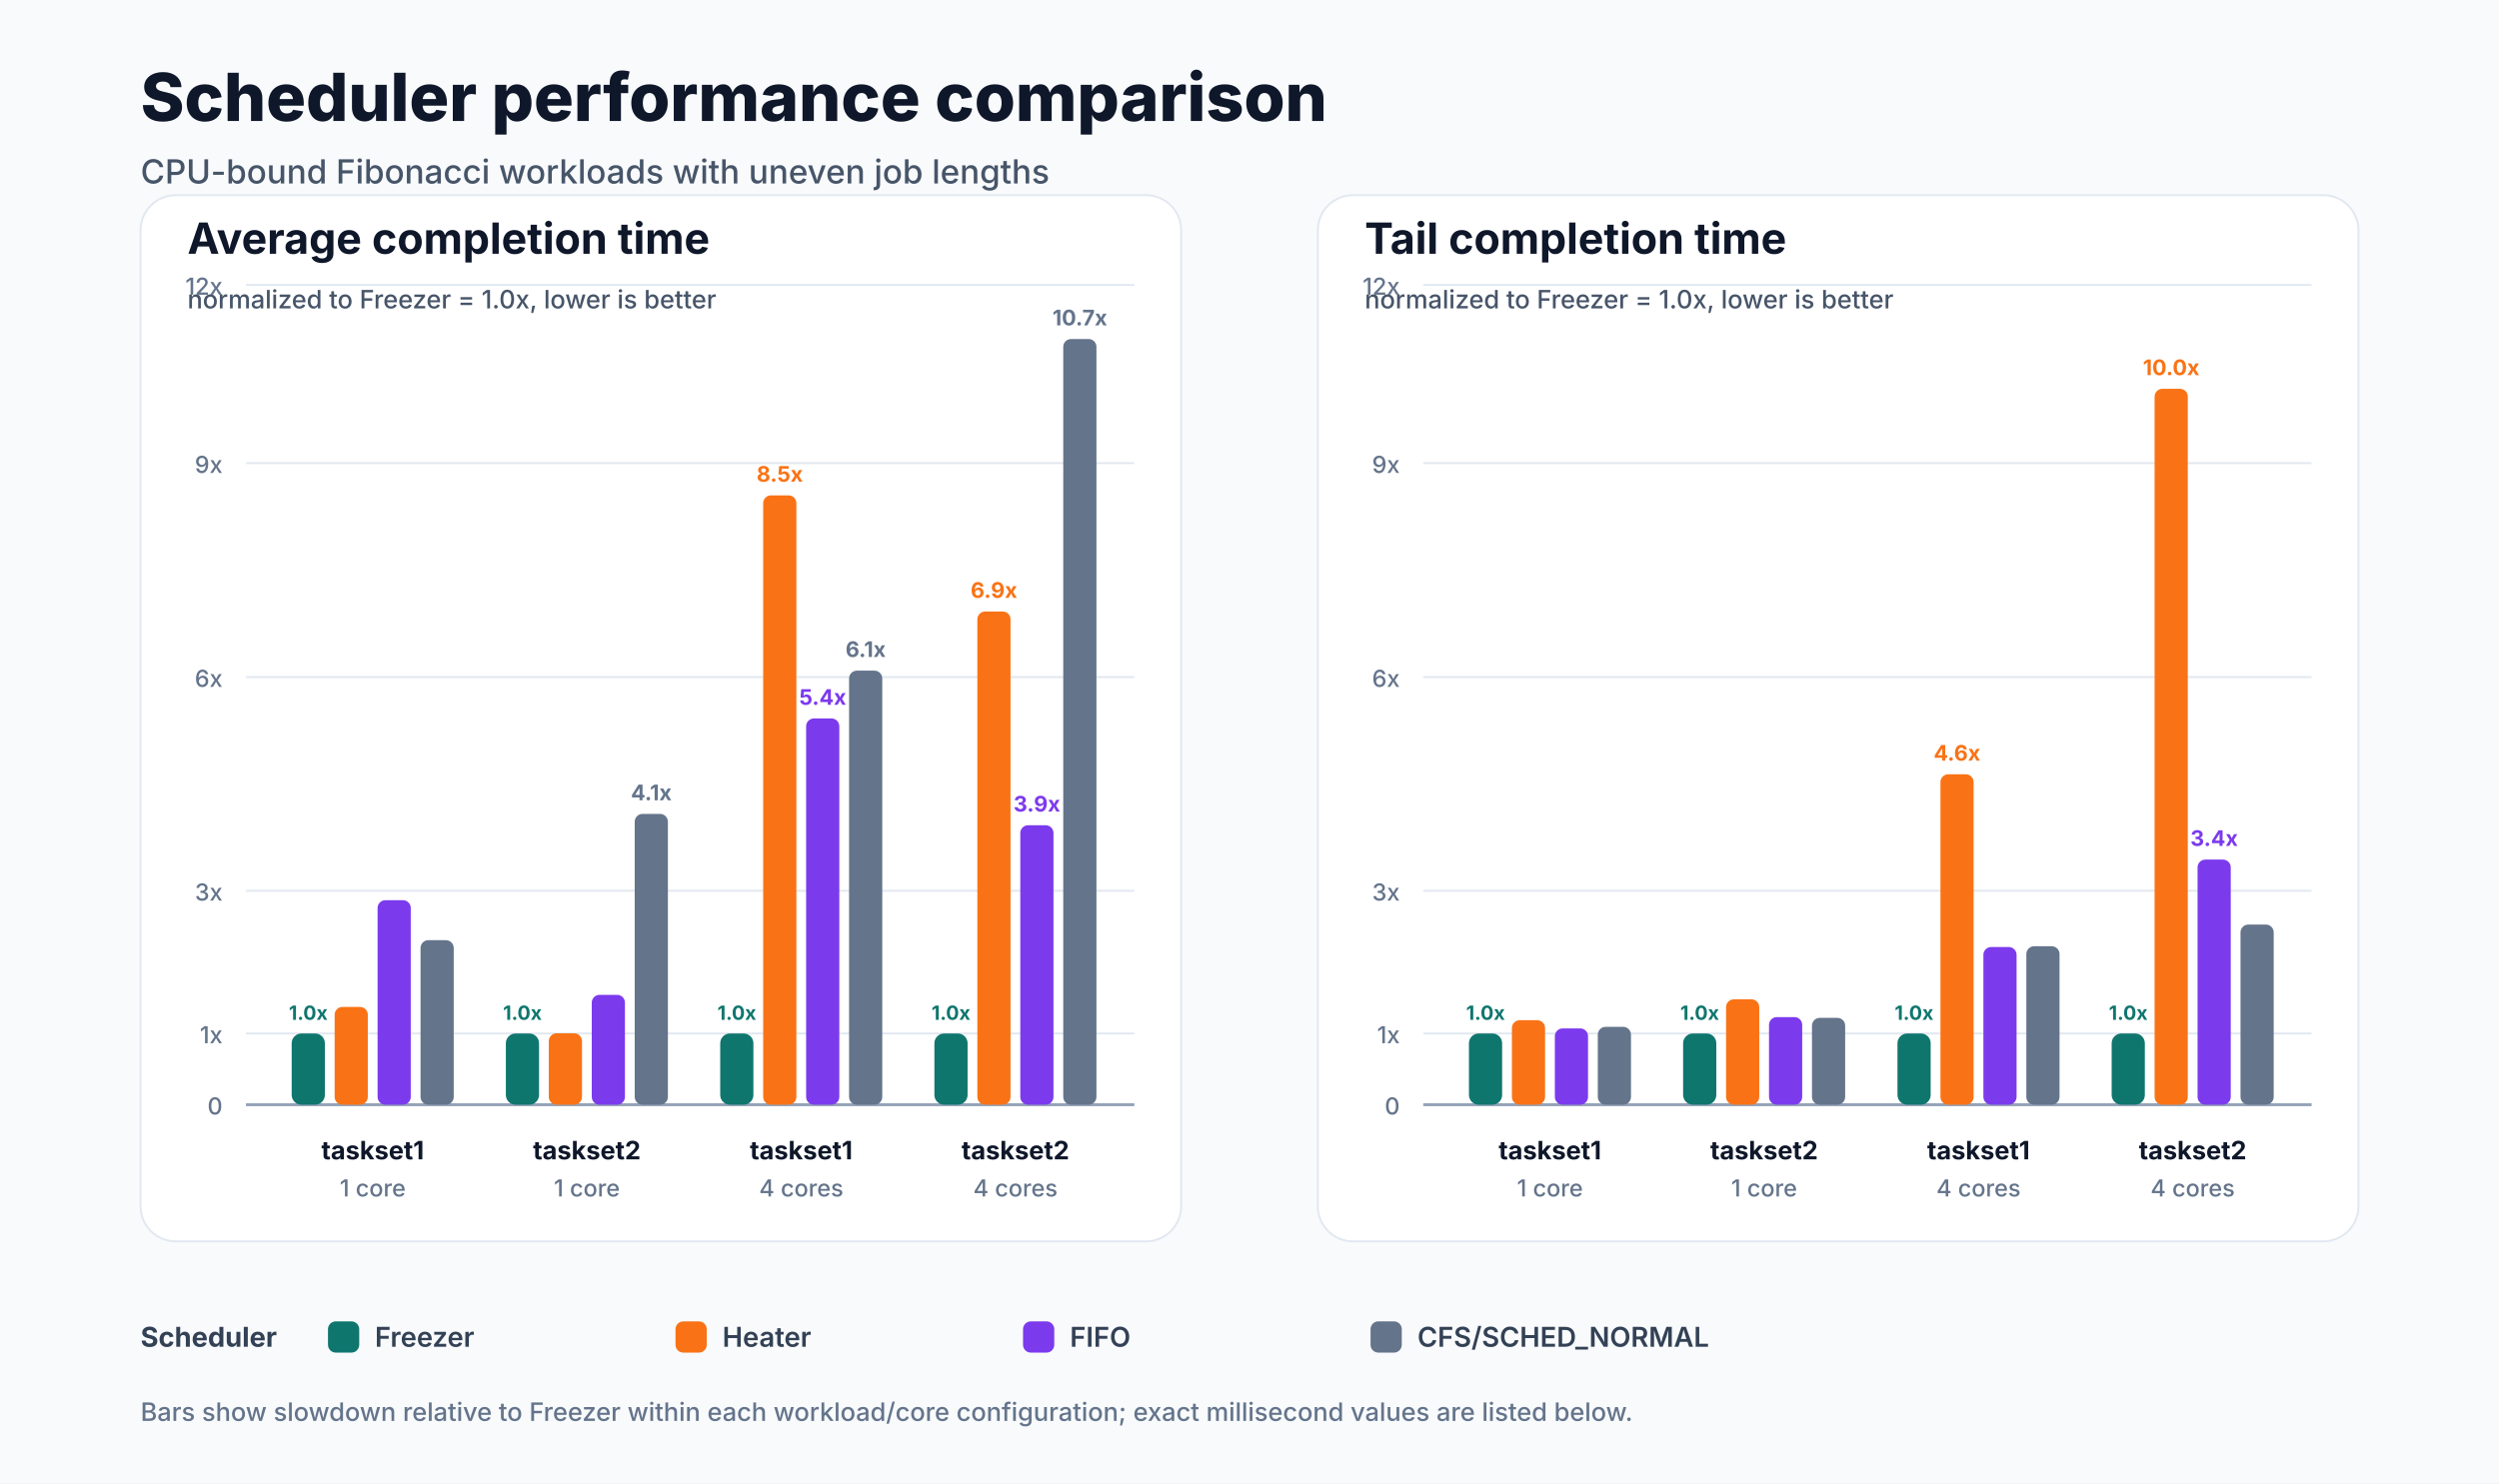
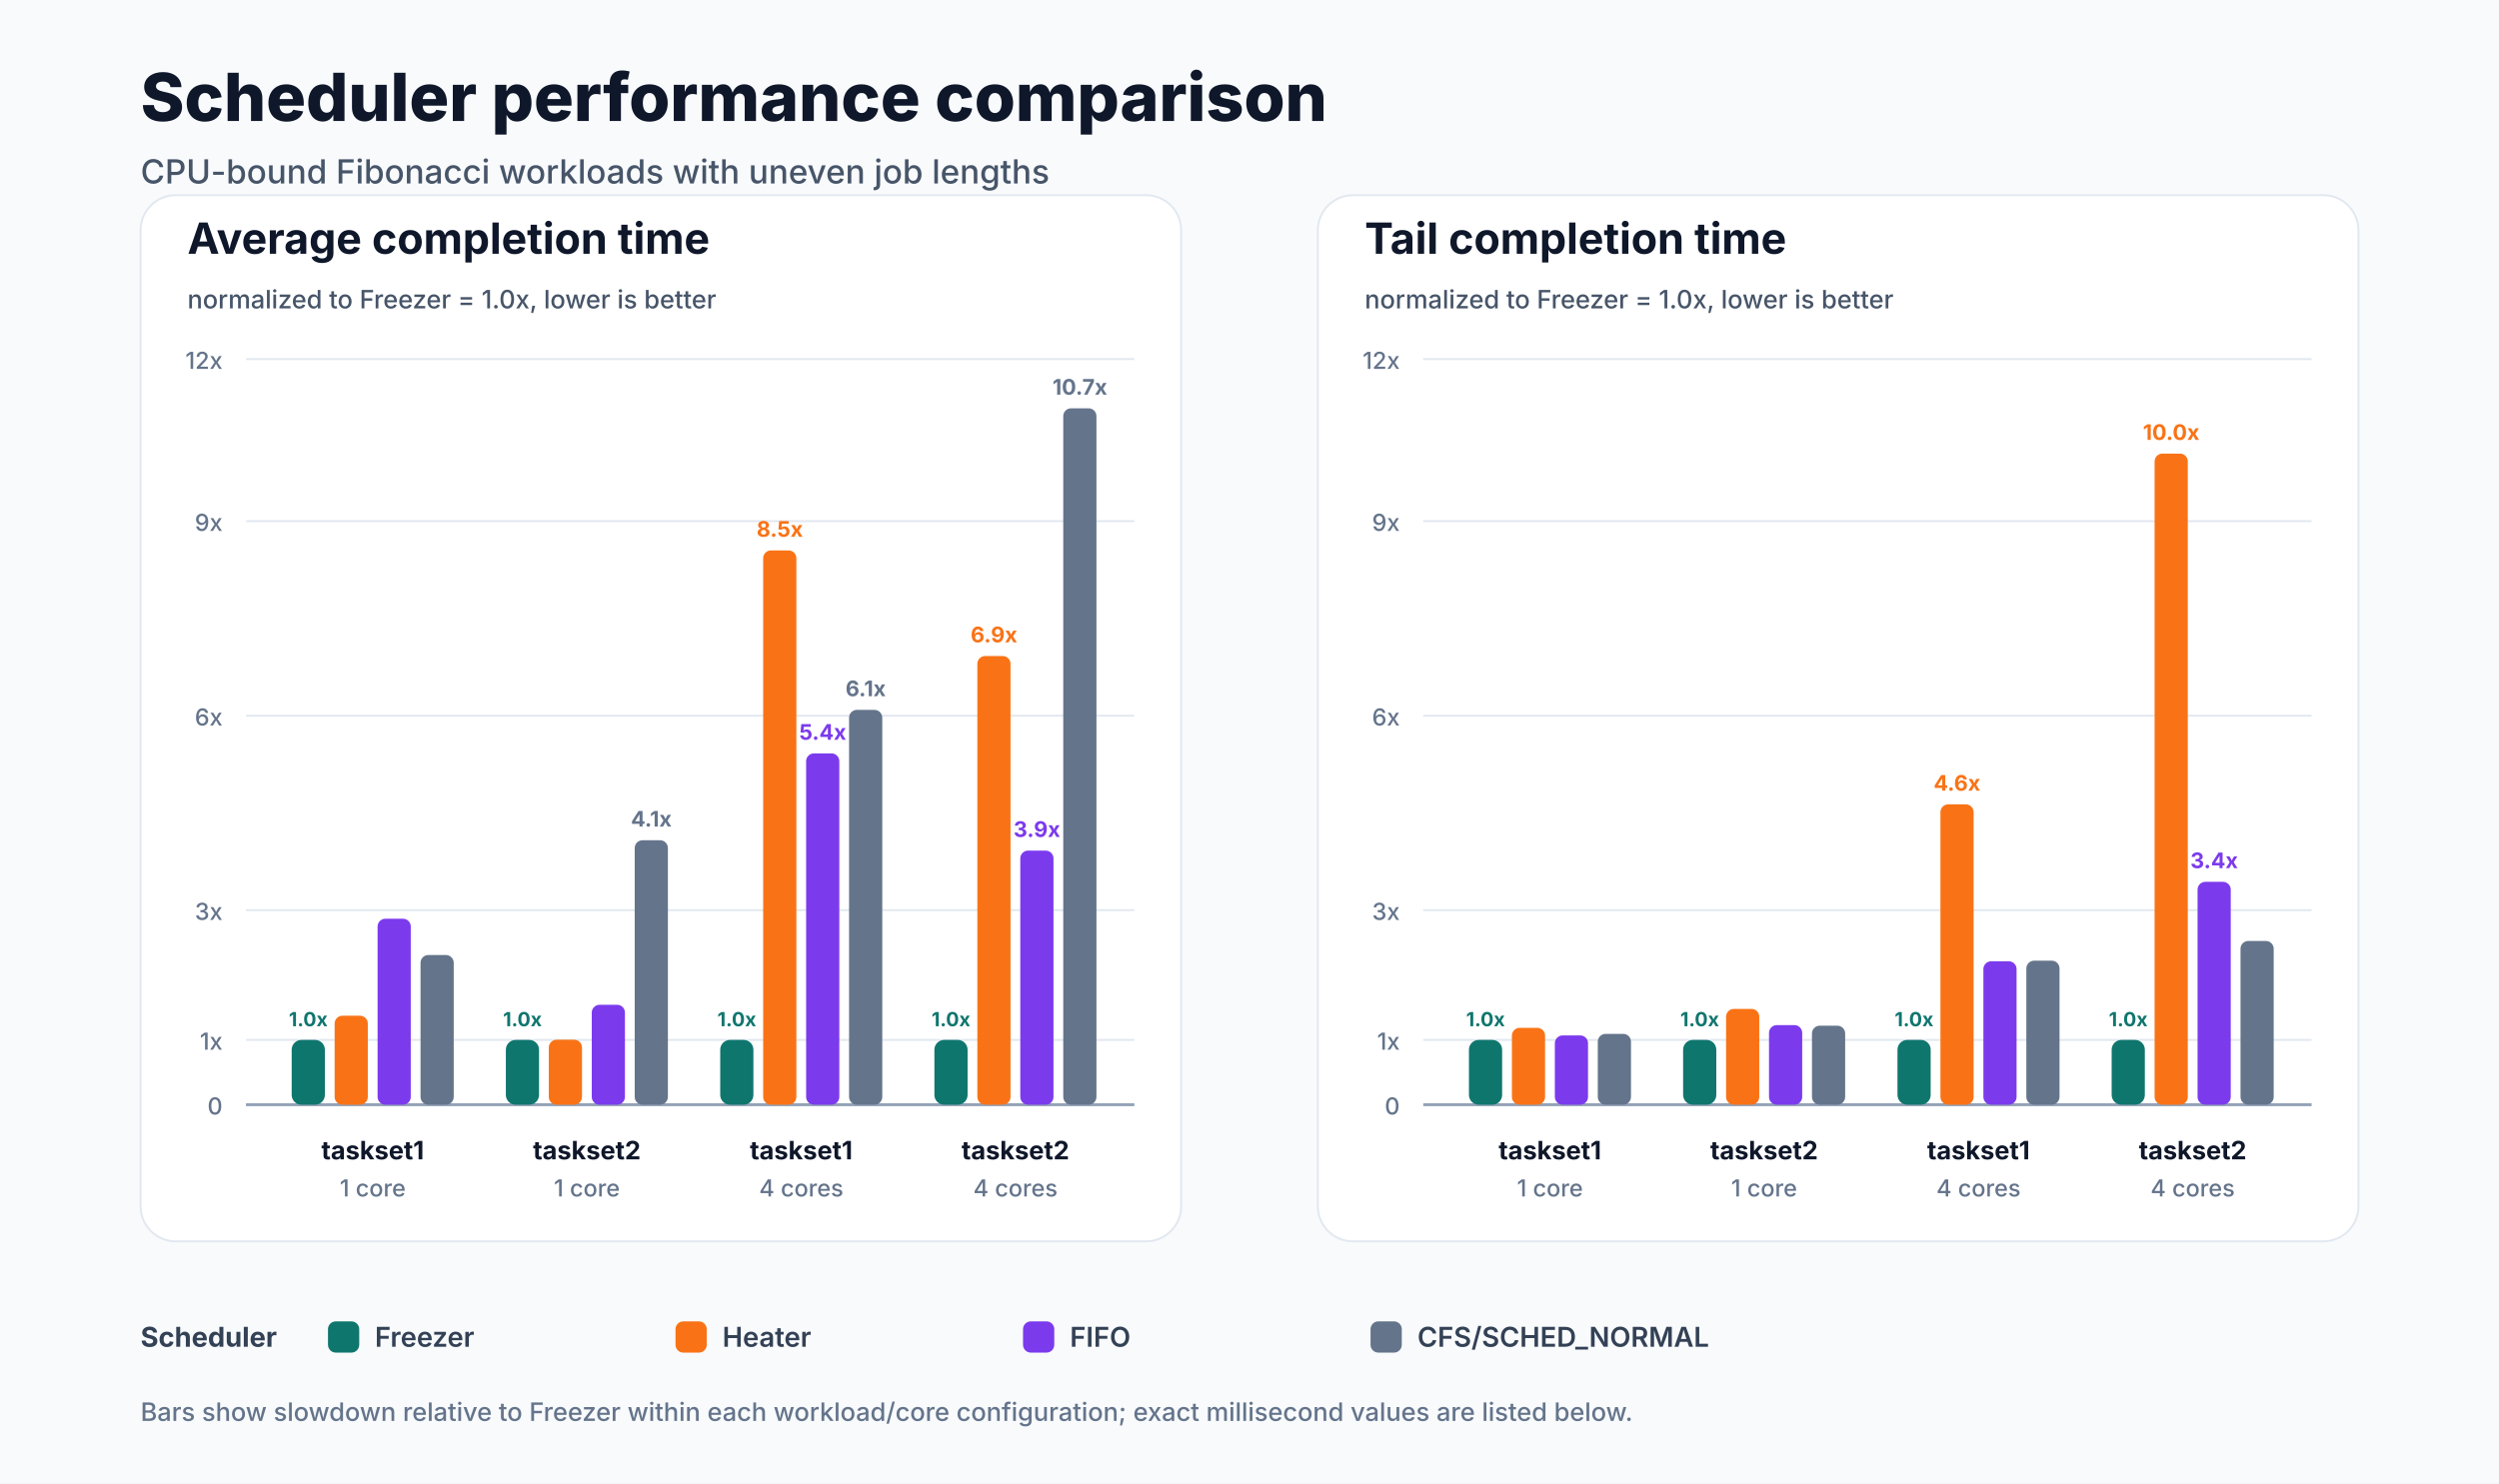
<svg xmlns="http://www.w3.org/2000/svg" width="1280" height="760" viewBox="0 0 1280 760" role="img" aria-labelledby="title desc">
  <rect width="1280" height="760" fill="#f8fafc" />
  <text x="72.0" y="62.0" font-family="Inter, ui-sans-serif, system-ui, -apple-system, BlinkMacSystemFont, Segoe UI, sans-serif" font-size="34" font-weight="800" fill="#0f172a" text-anchor="start">Scheduler performance comparison</text>
  <text x="72.0" y="94.0" font-family="Inter, ui-sans-serif, system-ui, -apple-system, BlinkMacSystemFont, Segoe UI, sans-serif" font-size="17" font-weight="500" fill="#475569" text-anchor="start">CPU-bound Fibonacci workloads with uneven job lengths</text>
  <rect x="72.0" y="100.0" width="533.0" height="536.0" rx="18" fill="#ffffff" stroke="#e2e8f0" />
  <text x="96.0" y="130.0" font-family="Inter, ui-sans-serif, system-ui, -apple-system, BlinkMacSystemFont, Segoe UI, sans-serif" font-size="22" font-weight="750" fill="#0f172a" text-anchor="start">Average completion time</text>
  <text x="96.0" y="158.0" font-family="Inter, ui-sans-serif, system-ui, -apple-system, BlinkMacSystemFont, Segoe UI, sans-serif" font-size="13" font-weight="500" fill="#475569" text-anchor="start">normalized to Freezer = 1.0x, lower is better</text>
  <line x1="126.0" y1="566.0" x2="581.0" y2="566.0" stroke="#e2e8f0" stroke-width="1" />
  <text x="114.0" y="571.0" font-family="Inter, ui-sans-serif, system-ui, -apple-system, BlinkMacSystemFont, Segoe UI, sans-serif" font-size="12" font-weight="500" fill="#64748b" text-anchor="end">0</text>
-   <line x1="126.0" y1="529.5" x2="581.0" y2="529.5" stroke="#e2e8f0" stroke-width="1" />
-   <text x="114.0" y="534.5" font-family="Inter, ui-sans-serif, system-ui, -apple-system, BlinkMacSystemFont, Segoe UI, sans-serif" font-size="12" font-weight="500" fill="#64748b" text-anchor="end">1x</text>
-   <line x1="126.0" y1="456.4" x2="581.0" y2="456.4" stroke="#e2e8f0" stroke-width="1" />
-   <text x="114.0" y="461.4" font-family="Inter, ui-sans-serif, system-ui, -apple-system, BlinkMacSystemFont, Segoe UI, sans-serif" font-size="12" font-weight="500" fill="#64748b" text-anchor="end">3x</text>
-   <line x1="126.0" y1="346.9" x2="581.0" y2="346.9" stroke="#e2e8f0" stroke-width="1" />
-   <text x="114.0" y="351.9" font-family="Inter, ui-sans-serif, system-ui, -apple-system, BlinkMacSystemFont, Segoe UI, sans-serif" font-size="12" font-weight="500" fill="#64748b" text-anchor="end">6x</text>
-   <line x1="126.0" y1="237.3" x2="581.0" y2="237.3" stroke="#e2e8f0" stroke-width="1" />
-   <text x="114.0" y="242.3" font-family="Inter, ui-sans-serif, system-ui, -apple-system, BlinkMacSystemFont, Segoe UI, sans-serif" font-size="12" font-weight="500" fill="#64748b" text-anchor="end">9x</text>
-   <line x1="126.0" y1="146.0" x2="581.0" y2="146.0" stroke="#e2e8f0" stroke-width="1" />
-   <text x="114.0" y="151.0" font-family="Inter, ui-sans-serif, system-ui, -apple-system, BlinkMacSystemFont, Segoe UI, sans-serif" font-size="12" font-weight="500" fill="#64748b" text-anchor="end">12x</text>
+   <line x1="126.0" y1="532.8" x2="581.0" y2="532.8" stroke="#e2e8f0" stroke-width="1" />
+   <text x="114.0" y="537.8" font-family="Inter, ui-sans-serif, system-ui, -apple-system, BlinkMacSystemFont, Segoe UI, sans-serif" font-size="12" font-weight="500" fill="#64748b" text-anchor="end">1x</text>
+   <line x1="126.0" y1="466.3" x2="581.0" y2="466.3" stroke="#e2e8f0" stroke-width="1" />
+   <text x="114.0" y="471.3" font-family="Inter, ui-sans-serif, system-ui, -apple-system, BlinkMacSystemFont, Segoe UI, sans-serif" font-size="12" font-weight="500" fill="#64748b" text-anchor="end">3x</text>
+   <line x1="126.0" y1="366.7" x2="581.0" y2="366.7" stroke="#e2e8f0" stroke-width="1" />
+   <text x="114.0" y="371.7" font-family="Inter, ui-sans-serif, system-ui, -apple-system, BlinkMacSystemFont, Segoe UI, sans-serif" font-size="12" font-weight="500" fill="#64748b" text-anchor="end">6x</text>
+   <line x1="126.0" y1="267.0" x2="581.0" y2="267.0" stroke="#e2e8f0" stroke-width="1" />
+   <text x="114.0" y="272.0" font-family="Inter, ui-sans-serif, system-ui, -apple-system, BlinkMacSystemFont, Segoe UI, sans-serif" font-size="12" font-weight="500" fill="#64748b" text-anchor="end">9x</text>
+   <line x1="126.0" y1="184.0" x2="581.0" y2="184.0" stroke="#e2e8f0" stroke-width="1" />
+   <text x="114.0" y="189.0" font-family="Inter, ui-sans-serif, system-ui, -apple-system, BlinkMacSystemFont, Segoe UI, sans-serif" font-size="12" font-weight="500" fill="#64748b" text-anchor="end">12x</text>
  <line x1="126.0" y1="566.0" x2="581.0" y2="566.0" stroke="#94a3b8" stroke-width="1.5" />
-   <rect x="149.4" y="529.5" width="17" height="36.5" rx="5" fill="#0f766e" />
-   <text x="157.9" y="522.5" font-family="Inter, ui-sans-serif, system-ui, -apple-system, BlinkMacSystemFont, Segoe UI, sans-serif" font-size="10" font-weight="700" fill="#0f766e" text-anchor="middle">1.0x</text>
-   <rect x="171.4" y="515.9" width="17" height="50.1" rx="4" fill="#f97316" />
-   <rect x="193.4" y="461.2" width="17" height="104.8" rx="4" fill="#7c3aed" />
-   <rect x="215.4" y="481.7" width="17" height="84.3" rx="4" fill="#64748b" />
+   <rect x="149.4" y="532.8" width="17" height="33.2" rx="5" fill="#0f766e" />
+   <text x="157.9" y="525.8" font-family="Inter, ui-sans-serif, system-ui, -apple-system, BlinkMacSystemFont, Segoe UI, sans-serif" font-size="10" font-weight="700" fill="#0f766e" text-anchor="middle">1.0x</text>
+   <rect x="171.4" y="520.4" width="17" height="45.6" rx="4" fill="#f97316" />
+   <rect x="193.4" y="470.7" width="17" height="95.3" rx="4" fill="#7c3aed" />
+   <rect x="215.4" y="489.3" width="17" height="76.7" rx="4" fill="#64748b" />
  <text x="190.9" y="594.0" font-family="Inter, ui-sans-serif, system-ui, -apple-system, BlinkMacSystemFont, Segoe UI, sans-serif" font-size="13" font-weight="650" fill="#0f172a" text-anchor="middle">taskset1</text>
  <text x="190.9" y="613.0" font-family="Inter, ui-sans-serif, system-ui, -apple-system, BlinkMacSystemFont, Segoe UI, sans-serif" font-size="12" font-weight="500" fill="#64748b" text-anchor="middle">1 core</text>
-   <rect x="259.1" y="529.5" width="17" height="36.5" rx="5" fill="#0f766e" />
-   <text x="267.6" y="522.5" font-family="Inter, ui-sans-serif, system-ui, -apple-system, BlinkMacSystemFont, Segoe UI, sans-serif" font-size="10" font-weight="700" fill="#0f766e" text-anchor="middle">1.0x</text>
-   <rect x="281.1" y="529.4" width="17" height="36.6" rx="4" fill="#f97316" />
-   <rect x="303.1" y="509.7" width="17" height="56.3" rx="4" fill="#7c3aed" />
-   <rect x="325.1" y="417.0" width="17" height="149.0" rx="4" fill="#64748b" />
-   <text x="333.6" y="410.0" font-family="Inter, ui-sans-serif, system-ui, -apple-system, BlinkMacSystemFont, Segoe UI, sans-serif" font-size="11" font-weight="700" fill="#64748b" text-anchor="middle">4.1x</text>
+   <rect x="259.1" y="532.8" width="17" height="33.2" rx="5" fill="#0f766e" />
+   <text x="267.6" y="525.8" font-family="Inter, ui-sans-serif, system-ui, -apple-system, BlinkMacSystemFont, Segoe UI, sans-serif" font-size="10" font-weight="700" fill="#0f766e" text-anchor="middle">1.0x</text>
+   <rect x="281.1" y="532.7" width="17" height="33.3" rx="4" fill="#f97316" />
+   <rect x="303.1" y="514.8" width="17" height="51.2" rx="4" fill="#7c3aed" />
+   <rect x="325.1" y="430.5" width="17" height="135.5" rx="4" fill="#64748b" />
+   <text x="333.6" y="423.5" font-family="Inter, ui-sans-serif, system-ui, -apple-system, BlinkMacSystemFont, Segoe UI, sans-serif" font-size="11" font-weight="700" fill="#64748b" text-anchor="middle">4.1x</text>
  <text x="300.6" y="594.0" font-family="Inter, ui-sans-serif, system-ui, -apple-system, BlinkMacSystemFont, Segoe UI, sans-serif" font-size="13" font-weight="650" fill="#0f172a" text-anchor="middle">taskset2</text>
  <text x="300.6" y="613.0" font-family="Inter, ui-sans-serif, system-ui, -apple-system, BlinkMacSystemFont, Segoe UI, sans-serif" font-size="12" font-weight="500" fill="#64748b" text-anchor="middle">1 core</text>
-   <rect x="368.9" y="529.5" width="17" height="36.5" rx="5" fill="#0f766e" />
-   <text x="377.4" y="522.5" font-family="Inter, ui-sans-serif, system-ui, -apple-system, BlinkMacSystemFont, Segoe UI, sans-serif" font-size="10" font-weight="700" fill="#0f766e" text-anchor="middle">1.0x</text>
-   <rect x="390.9" y="253.8" width="17" height="312.2" rx="4" fill="#f97316" />
-   <text x="399.4" y="246.8" font-family="Inter, ui-sans-serif, system-ui, -apple-system, BlinkMacSystemFont, Segoe UI, sans-serif" font-size="11" font-weight="700" fill="#f97316" text-anchor="middle">8.5x</text>
-   <rect x="412.9" y="368.1" width="17" height="197.9" rx="4" fill="#7c3aed" />
-   <text x="421.4" y="361.1" font-family="Inter, ui-sans-serif, system-ui, -apple-system, BlinkMacSystemFont, Segoe UI, sans-serif" font-size="11" font-weight="700" fill="#7c3aed" text-anchor="middle">5.4x</text>
-   <rect x="434.9" y="343.6" width="17" height="222.4" rx="4" fill="#64748b" />
-   <text x="443.4" y="336.6" font-family="Inter, ui-sans-serif, system-ui, -apple-system, BlinkMacSystemFont, Segoe UI, sans-serif" font-size="11" font-weight="700" fill="#64748b" text-anchor="middle">6.1x</text>
+   <rect x="368.9" y="532.8" width="17" height="33.2" rx="5" fill="#0f766e" />
+   <text x="377.4" y="525.8" font-family="Inter, ui-sans-serif, system-ui, -apple-system, BlinkMacSystemFont, Segoe UI, sans-serif" font-size="10" font-weight="700" fill="#0f766e" text-anchor="middle">1.0x</text>
+   <rect x="390.9" y="282.0" width="17" height="284.0" rx="4" fill="#f97316" />
+   <text x="399.4" y="275.0" font-family="Inter, ui-sans-serif, system-ui, -apple-system, BlinkMacSystemFont, Segoe UI, sans-serif" font-size="11" font-weight="700" fill="#f97316" text-anchor="middle">8.5x</text>
+   <rect x="412.9" y="386.0" width="17" height="180.0" rx="4" fill="#7c3aed" />
+   <text x="421.4" y="379.0" font-family="Inter, ui-sans-serif, system-ui, -apple-system, BlinkMacSystemFont, Segoe UI, sans-serif" font-size="11" font-weight="700" fill="#7c3aed" text-anchor="middle">5.4x</text>
+   <rect x="434.9" y="363.7" width="17" height="202.3" rx="4" fill="#64748b" />
+   <text x="443.4" y="356.7" font-family="Inter, ui-sans-serif, system-ui, -apple-system, BlinkMacSystemFont, Segoe UI, sans-serif" font-size="11" font-weight="700" fill="#64748b" text-anchor="middle">6.1x</text>
  <text x="410.4" y="594.0" font-family="Inter, ui-sans-serif, system-ui, -apple-system, BlinkMacSystemFont, Segoe UI, sans-serif" font-size="13" font-weight="650" fill="#0f172a" text-anchor="middle">taskset1</text>
  <text x="410.4" y="613.0" font-family="Inter, ui-sans-serif, system-ui, -apple-system, BlinkMacSystemFont, Segoe UI, sans-serif" font-size="12" font-weight="500" fill="#64748b" text-anchor="middle">4 cores</text>
-   <rect x="478.6" y="529.5" width="17" height="36.5" rx="5" fill="#0f766e" />
-   <text x="487.1" y="522.5" font-family="Inter, ui-sans-serif, system-ui, -apple-system, BlinkMacSystemFont, Segoe UI, sans-serif" font-size="10" font-weight="700" fill="#0f766e" text-anchor="middle">1.0x</text>
-   <rect x="500.6" y="313.3" width="17" height="252.7" rx="4" fill="#f97316" />
-   <text x="509.1" y="306.3" font-family="Inter, ui-sans-serif, system-ui, -apple-system, BlinkMacSystemFont, Segoe UI, sans-serif" font-size="11" font-weight="700" fill="#f97316" text-anchor="middle">6.9x</text>
-   <rect x="522.6" y="422.8" width="17" height="143.2" rx="4" fill="#7c3aed" />
-   <text x="531.1" y="415.8" font-family="Inter, ui-sans-serif, system-ui, -apple-system, BlinkMacSystemFont, Segoe UI, sans-serif" font-size="11" font-weight="700" fill="#7c3aed" text-anchor="middle">3.9x</text>
-   <rect x="544.6" y="173.7" width="17" height="392.3" rx="4" fill="#64748b" />
-   <text x="553.1" y="166.7" font-family="Inter, ui-sans-serif, system-ui, -apple-system, BlinkMacSystemFont, Segoe UI, sans-serif" font-size="11" font-weight="700" fill="#64748b" text-anchor="middle">10.7x</text>
+   <rect x="478.6" y="532.8" width="17" height="33.2" rx="5" fill="#0f766e" />
+   <text x="487.1" y="525.8" font-family="Inter, ui-sans-serif, system-ui, -apple-system, BlinkMacSystemFont, Segoe UI, sans-serif" font-size="10" font-weight="700" fill="#0f766e" text-anchor="middle">1.0x</text>
+   <rect x="500.6" y="336.1" width="17" height="229.9" rx="4" fill="#f97316" />
+   <text x="509.1" y="329.1" font-family="Inter, ui-sans-serif, system-ui, -apple-system, BlinkMacSystemFont, Segoe UI, sans-serif" font-size="11" font-weight="700" fill="#f97316" text-anchor="middle">6.9x</text>
+   <rect x="522.6" y="435.8" width="17" height="130.2" rx="4" fill="#7c3aed" />
+   <text x="531.1" y="428.8" font-family="Inter, ui-sans-serif, system-ui, -apple-system, BlinkMacSystemFont, Segoe UI, sans-serif" font-size="11" font-weight="700" fill="#7c3aed" text-anchor="middle">3.9x</text>
+   <rect x="544.6" y="209.2" width="17" height="356.8" rx="4" fill="#64748b" />
+   <text x="553.1" y="202.2" font-family="Inter, ui-sans-serif, system-ui, -apple-system, BlinkMacSystemFont, Segoe UI, sans-serif" font-size="11" font-weight="700" fill="#64748b" text-anchor="middle">10.7x</text>
  <text x="520.1" y="594.0" font-family="Inter, ui-sans-serif, system-ui, -apple-system, BlinkMacSystemFont, Segoe UI, sans-serif" font-size="13" font-weight="650" fill="#0f172a" text-anchor="middle">taskset2</text>
  <text x="520.1" y="613.0" font-family="Inter, ui-sans-serif, system-ui, -apple-system, BlinkMacSystemFont, Segoe UI, sans-serif" font-size="12" font-weight="500" fill="#64748b" text-anchor="middle">4 cores</text>
  <rect x="675.0" y="100.0" width="533.0" height="536.0" rx="18" fill="#ffffff" stroke="#e2e8f0" />
  <text x="699.0" y="130.0" font-family="Inter, ui-sans-serif, system-ui, -apple-system, BlinkMacSystemFont, Segoe UI, sans-serif" font-size="22" font-weight="750" fill="#0f172a" text-anchor="start">Tail completion time</text>
  <text x="699.0" y="158.0" font-family="Inter, ui-sans-serif, system-ui, -apple-system, BlinkMacSystemFont, Segoe UI, sans-serif" font-size="13" font-weight="500" fill="#475569" text-anchor="start">normalized to Freezer = 1.0x, lower is better</text>
  <line x1="729.0" y1="566.0" x2="1184.0" y2="566.0" stroke="#e2e8f0" stroke-width="1" />
  <text x="717.0" y="571.0" font-family="Inter, ui-sans-serif, system-ui, -apple-system, BlinkMacSystemFont, Segoe UI, sans-serif" font-size="12" font-weight="500" fill="#64748b" text-anchor="end">0</text>
-   <line x1="729.0" y1="529.5" x2="1184.0" y2="529.5" stroke="#e2e8f0" stroke-width="1" />
-   <text x="717.0" y="534.5" font-family="Inter, ui-sans-serif, system-ui, -apple-system, BlinkMacSystemFont, Segoe UI, sans-serif" font-size="12" font-weight="500" fill="#64748b" text-anchor="end">1x</text>
-   <line x1="729.0" y1="456.4" x2="1184.0" y2="456.4" stroke="#e2e8f0" stroke-width="1" />
-   <text x="717.0" y="461.4" font-family="Inter, ui-sans-serif, system-ui, -apple-system, BlinkMacSystemFont, Segoe UI, sans-serif" font-size="12" font-weight="500" fill="#64748b" text-anchor="end">3x</text>
-   <line x1="729.0" y1="346.9" x2="1184.0" y2="346.9" stroke="#e2e8f0" stroke-width="1" />
-   <text x="717.0" y="351.9" font-family="Inter, ui-sans-serif, system-ui, -apple-system, BlinkMacSystemFont, Segoe UI, sans-serif" font-size="12" font-weight="500" fill="#64748b" text-anchor="end">6x</text>
-   <line x1="729.0" y1="237.3" x2="1184.0" y2="237.3" stroke="#e2e8f0" stroke-width="1" />
-   <text x="717.0" y="242.3" font-family="Inter, ui-sans-serif, system-ui, -apple-system, BlinkMacSystemFont, Segoe UI, sans-serif" font-size="12" font-weight="500" fill="#64748b" text-anchor="end">9x</text>
-   <line x1="729.0" y1="146.0" x2="1184.0" y2="146.0" stroke="#e2e8f0" stroke-width="1" />
-   <text x="717.0" y="151.0" font-family="Inter, ui-sans-serif, system-ui, -apple-system, BlinkMacSystemFont, Segoe UI, sans-serif" font-size="12" font-weight="500" fill="#64748b" text-anchor="end">12x</text>
+   <line x1="729.0" y1="532.8" x2="1184.0" y2="532.8" stroke="#e2e8f0" stroke-width="1" />
+   <text x="717.0" y="537.8" font-family="Inter, ui-sans-serif, system-ui, -apple-system, BlinkMacSystemFont, Segoe UI, sans-serif" font-size="12" font-weight="500" fill="#64748b" text-anchor="end">1x</text>
+   <line x1="729.0" y1="466.3" x2="1184.0" y2="466.3" stroke="#e2e8f0" stroke-width="1" />
+   <text x="717.0" y="471.3" font-family="Inter, ui-sans-serif, system-ui, -apple-system, BlinkMacSystemFont, Segoe UI, sans-serif" font-size="12" font-weight="500" fill="#64748b" text-anchor="end">3x</text>
+   <line x1="729.0" y1="366.7" x2="1184.0" y2="366.7" stroke="#e2e8f0" stroke-width="1" />
+   <text x="717.0" y="371.7" font-family="Inter, ui-sans-serif, system-ui, -apple-system, BlinkMacSystemFont, Segoe UI, sans-serif" font-size="12" font-weight="500" fill="#64748b" text-anchor="end">6x</text>
+   <line x1="729.0" y1="267.0" x2="1184.0" y2="267.0" stroke="#e2e8f0" stroke-width="1" />
+   <text x="717.0" y="272.0" font-family="Inter, ui-sans-serif, system-ui, -apple-system, BlinkMacSystemFont, Segoe UI, sans-serif" font-size="12" font-weight="500" fill="#64748b" text-anchor="end">9x</text>
+   <line x1="729.0" y1="184.0" x2="1184.0" y2="184.0" stroke="#e2e8f0" stroke-width="1" />
+   <text x="717.0" y="189.0" font-family="Inter, ui-sans-serif, system-ui, -apple-system, BlinkMacSystemFont, Segoe UI, sans-serif" font-size="12" font-weight="500" fill="#64748b" text-anchor="end">12x</text>
  <line x1="729.0" y1="566.0" x2="1184.0" y2="566.0" stroke="#94a3b8" stroke-width="1.5" />
-   <rect x="752.4" y="529.5" width="17" height="36.5" rx="5" fill="#0f766e" />
-   <text x="760.9" y="522.5" font-family="Inter, ui-sans-serif, system-ui, -apple-system, BlinkMacSystemFont, Segoe UI, sans-serif" font-size="10" font-weight="700" fill="#0f766e" text-anchor="middle">1.0x</text>
-   <rect x="774.4" y="522.7" width="17" height="43.3" rx="4" fill="#f97316" />
-   <rect x="796.4" y="526.9" width="17" height="39.1" rx="4" fill="#7c3aed" />
-   <rect x="818.4" y="526.1" width="17" height="39.9" rx="4" fill="#64748b" />
+   <rect x="752.4" y="532.8" width="17" height="33.2" rx="5" fill="#0f766e" />
+   <text x="760.9" y="525.8" font-family="Inter, ui-sans-serif, system-ui, -apple-system, BlinkMacSystemFont, Segoe UI, sans-serif" font-size="10" font-weight="700" fill="#0f766e" text-anchor="middle">1.0x</text>
+   <rect x="774.4" y="526.6" width="17" height="39.4" rx="4" fill="#f97316" />
+   <rect x="796.4" y="530.5" width="17" height="35.5" rx="4" fill="#7c3aed" />
+   <rect x="818.4" y="529.7" width="17" height="36.3" rx="4" fill="#64748b" />
  <text x="793.9" y="594.0" font-family="Inter, ui-sans-serif, system-ui, -apple-system, BlinkMacSystemFont, Segoe UI, sans-serif" font-size="13" font-weight="650" fill="#0f172a" text-anchor="middle">taskset1</text>
  <text x="793.9" y="613.0" font-family="Inter, ui-sans-serif, system-ui, -apple-system, BlinkMacSystemFont, Segoe UI, sans-serif" font-size="12" font-weight="500" fill="#64748b" text-anchor="middle">1 core</text>
-   <rect x="862.1" y="529.5" width="17" height="36.5" rx="5" fill="#0f766e" />
-   <text x="870.6" y="522.5" font-family="Inter, ui-sans-serif, system-ui, -apple-system, BlinkMacSystemFont, Segoe UI, sans-serif" font-size="10" font-weight="700" fill="#0f766e" text-anchor="middle">1.0x</text>
-   <rect x="884.1" y="512.0" width="17" height="54.0" rx="4" fill="#f97316" />
-   <rect x="906.1" y="521.1" width="17" height="44.9" rx="4" fill="#7c3aed" />
-   <rect x="928.1" y="521.5" width="17" height="44.5" rx="4" fill="#64748b" />
+   <rect x="862.1" y="532.8" width="17" height="33.2" rx="5" fill="#0f766e" />
+   <text x="870.6" y="525.8" font-family="Inter, ui-sans-serif, system-ui, -apple-system, BlinkMacSystemFont, Segoe UI, sans-serif" font-size="10" font-weight="700" fill="#0f766e" text-anchor="middle">1.0x</text>
+   <rect x="884.1" y="516.9" width="17" height="49.1" rx="4" fill="#f97316" />
+   <rect x="906.1" y="525.2" width="17" height="40.8" rx="4" fill="#7c3aed" />
+   <rect x="928.1" y="525.5" width="17" height="40.5" rx="4" fill="#64748b" />
  <text x="903.6" y="594.0" font-family="Inter, ui-sans-serif, system-ui, -apple-system, BlinkMacSystemFont, Segoe UI, sans-serif" font-size="13" font-weight="650" fill="#0f172a" text-anchor="middle">taskset2</text>
  <text x="903.6" y="613.0" font-family="Inter, ui-sans-serif, system-ui, -apple-system, BlinkMacSystemFont, Segoe UI, sans-serif" font-size="12" font-weight="500" fill="#64748b" text-anchor="middle">1 core</text>
-   <rect x="971.9" y="529.5" width="17" height="36.5" rx="5" fill="#0f766e" />
-   <text x="980.4" y="522.5" font-family="Inter, ui-sans-serif, system-ui, -apple-system, BlinkMacSystemFont, Segoe UI, sans-serif" font-size="10" font-weight="700" fill="#0f766e" text-anchor="middle">1.0x</text>
-   <rect x="993.9" y="396.7" width="17" height="169.3" rx="4" fill="#f97316" />
-   <text x="1002.4" y="389.7" font-family="Inter, ui-sans-serif, system-ui, -apple-system, BlinkMacSystemFont, Segoe UI, sans-serif" font-size="11" font-weight="700" fill="#f97316" text-anchor="middle">4.6x</text>
-   <rect x="1015.9" y="485.2" width="17" height="80.8" rx="4" fill="#7c3aed" />
-   <rect x="1037.9" y="484.8" width="17" height="81.2" rx="4" fill="#64748b" />
+   <rect x="971.9" y="532.8" width="17" height="33.2" rx="5" fill="#0f766e" />
+   <text x="980.4" y="525.8" font-family="Inter, ui-sans-serif, system-ui, -apple-system, BlinkMacSystemFont, Segoe UI, sans-serif" font-size="10" font-weight="700" fill="#0f766e" text-anchor="middle">1.0x</text>
+   <rect x="993.9" y="412.1" width="17" height="153.9" rx="4" fill="#f97316" />
+   <text x="1002.4" y="405.1" font-family="Inter, ui-sans-serif, system-ui, -apple-system, BlinkMacSystemFont, Segoe UI, sans-serif" font-size="11" font-weight="700" fill="#f97316" text-anchor="middle">4.6x</text>
+   <rect x="1015.9" y="492.5" width="17" height="73.5" rx="4" fill="#7c3aed" />
+   <rect x="1037.9" y="492.2" width="17" height="73.8" rx="4" fill="#64748b" />
  <text x="1013.4" y="594.0" font-family="Inter, ui-sans-serif, system-ui, -apple-system, BlinkMacSystemFont, Segoe UI, sans-serif" font-size="13" font-weight="650" fill="#0f172a" text-anchor="middle">taskset1</text>
  <text x="1013.4" y="613.0" font-family="Inter, ui-sans-serif, system-ui, -apple-system, BlinkMacSystemFont, Segoe UI, sans-serif" font-size="12" font-weight="500" fill="#64748b" text-anchor="middle">4 cores</text>
-   <rect x="1081.6" y="529.5" width="17" height="36.5" rx="5" fill="#0f766e" />
-   <text x="1090.1" y="522.5" font-family="Inter, ui-sans-serif, system-ui, -apple-system, BlinkMacSystemFont, Segoe UI, sans-serif" font-size="10" font-weight="700" fill="#0f766e" text-anchor="middle">1.0x</text>
-   <rect x="1103.6" y="199.2" width="17" height="366.8" rx="4" fill="#f97316" />
-   <text x="1112.1" y="192.2" font-family="Inter, ui-sans-serif, system-ui, -apple-system, BlinkMacSystemFont, Segoe UI, sans-serif" font-size="11" font-weight="700" fill="#f97316" text-anchor="middle">10.0x</text>
-   <rect x="1125.6" y="440.4" width="17" height="125.6" rx="4" fill="#7c3aed" />
-   <text x="1134.1" y="433.4" font-family="Inter, ui-sans-serif, system-ui, -apple-system, BlinkMacSystemFont, Segoe UI, sans-serif" font-size="11" font-weight="700" fill="#7c3aed" text-anchor="middle">3.4x</text>
-   <rect x="1147.6" y="473.7" width="17" height="92.3" rx="4" fill="#64748b" />
+   <rect x="1081.6" y="532.8" width="17" height="33.2" rx="5" fill="#0f766e" />
+   <text x="1090.1" y="525.8" font-family="Inter, ui-sans-serif, system-ui, -apple-system, BlinkMacSystemFont, Segoe UI, sans-serif" font-size="10" font-weight="700" fill="#0f766e" text-anchor="middle">1.0x</text>
+   <rect x="1103.6" y="232.4" width="17" height="333.6" rx="4" fill="#f97316" />
+   <text x="1112.1" y="225.4" font-family="Inter, ui-sans-serif, system-ui, -apple-system, BlinkMacSystemFont, Segoe UI, sans-serif" font-size="11" font-weight="700" fill="#f97316" text-anchor="middle">10.0x</text>
+   <rect x="1125.6" y="451.8" width="17" height="114.2" rx="4" fill="#7c3aed" />
+   <text x="1134.1" y="444.8" font-family="Inter, ui-sans-serif, system-ui, -apple-system, BlinkMacSystemFont, Segoe UI, sans-serif" font-size="11" font-weight="700" fill="#7c3aed" text-anchor="middle">3.4x</text>
+   <rect x="1147.6" y="482.1" width="17" height="83.9" rx="4" fill="#64748b" />
  <text x="1123.1" y="594.0" font-family="Inter, ui-sans-serif, system-ui, -apple-system, BlinkMacSystemFont, Segoe UI, sans-serif" font-size="13" font-weight="650" fill="#0f172a" text-anchor="middle">taskset2</text>
  <text x="1123.1" y="613.0" font-family="Inter, ui-sans-serif, system-ui, -apple-system, BlinkMacSystemFont, Segoe UI, sans-serif" font-size="12" font-weight="500" fill="#64748b" text-anchor="middle">4 cores</text>
  <text x="72.0" y="690.0" font-family="Inter, ui-sans-serif, system-ui, -apple-system, BlinkMacSystemFont, Segoe UI, sans-serif" font-size="14" font-weight="750" fill="#334155" text-anchor="start">Scheduler</text>
  <rect x="168.0" y="677.0" width="16" height="16" rx="4" fill="#0f766e" />
  <text x="192.0" y="690.0" font-family="Inter, ui-sans-serif, system-ui, -apple-system, BlinkMacSystemFont, Segoe UI, sans-serif" font-size="14" font-weight="600" fill="#334155" text-anchor="start">Freezer</text>
  <rect x="346.0" y="677.0" width="16" height="16" rx="4" fill="#f97316" />
  <text x="370.0" y="690.0" font-family="Inter, ui-sans-serif, system-ui, -apple-system, BlinkMacSystemFont, Segoe UI, sans-serif" font-size="14" font-weight="600" fill="#334155" text-anchor="start">Heater</text>
  <rect x="524.0" y="677.0" width="16" height="16" rx="4" fill="#7c3aed" />
  <text x="548.0" y="690.0" font-family="Inter, ui-sans-serif, system-ui, -apple-system, BlinkMacSystemFont, Segoe UI, sans-serif" font-size="14" font-weight="600" fill="#334155" text-anchor="start">FIFO</text>
  <rect x="702.0" y="677.0" width="16" height="16" rx="4" fill="#64748b" />
  <text x="726.0" y="690.0" font-family="Inter, ui-sans-serif, system-ui, -apple-system, BlinkMacSystemFont, Segoe UI, sans-serif" font-size="14" font-weight="600" fill="#334155" text-anchor="start">CFS/SCHED_NORMAL</text>
  <text x="72.0" y="728.0" font-family="Inter, ui-sans-serif, system-ui, -apple-system, BlinkMacSystemFont, Segoe UI, sans-serif" font-size="13" font-weight="500" fill="#64748b" text-anchor="start">Bars show slowdown relative to Freezer within each workload/core configuration; exact millisecond values are listed below.</text>
</svg>
